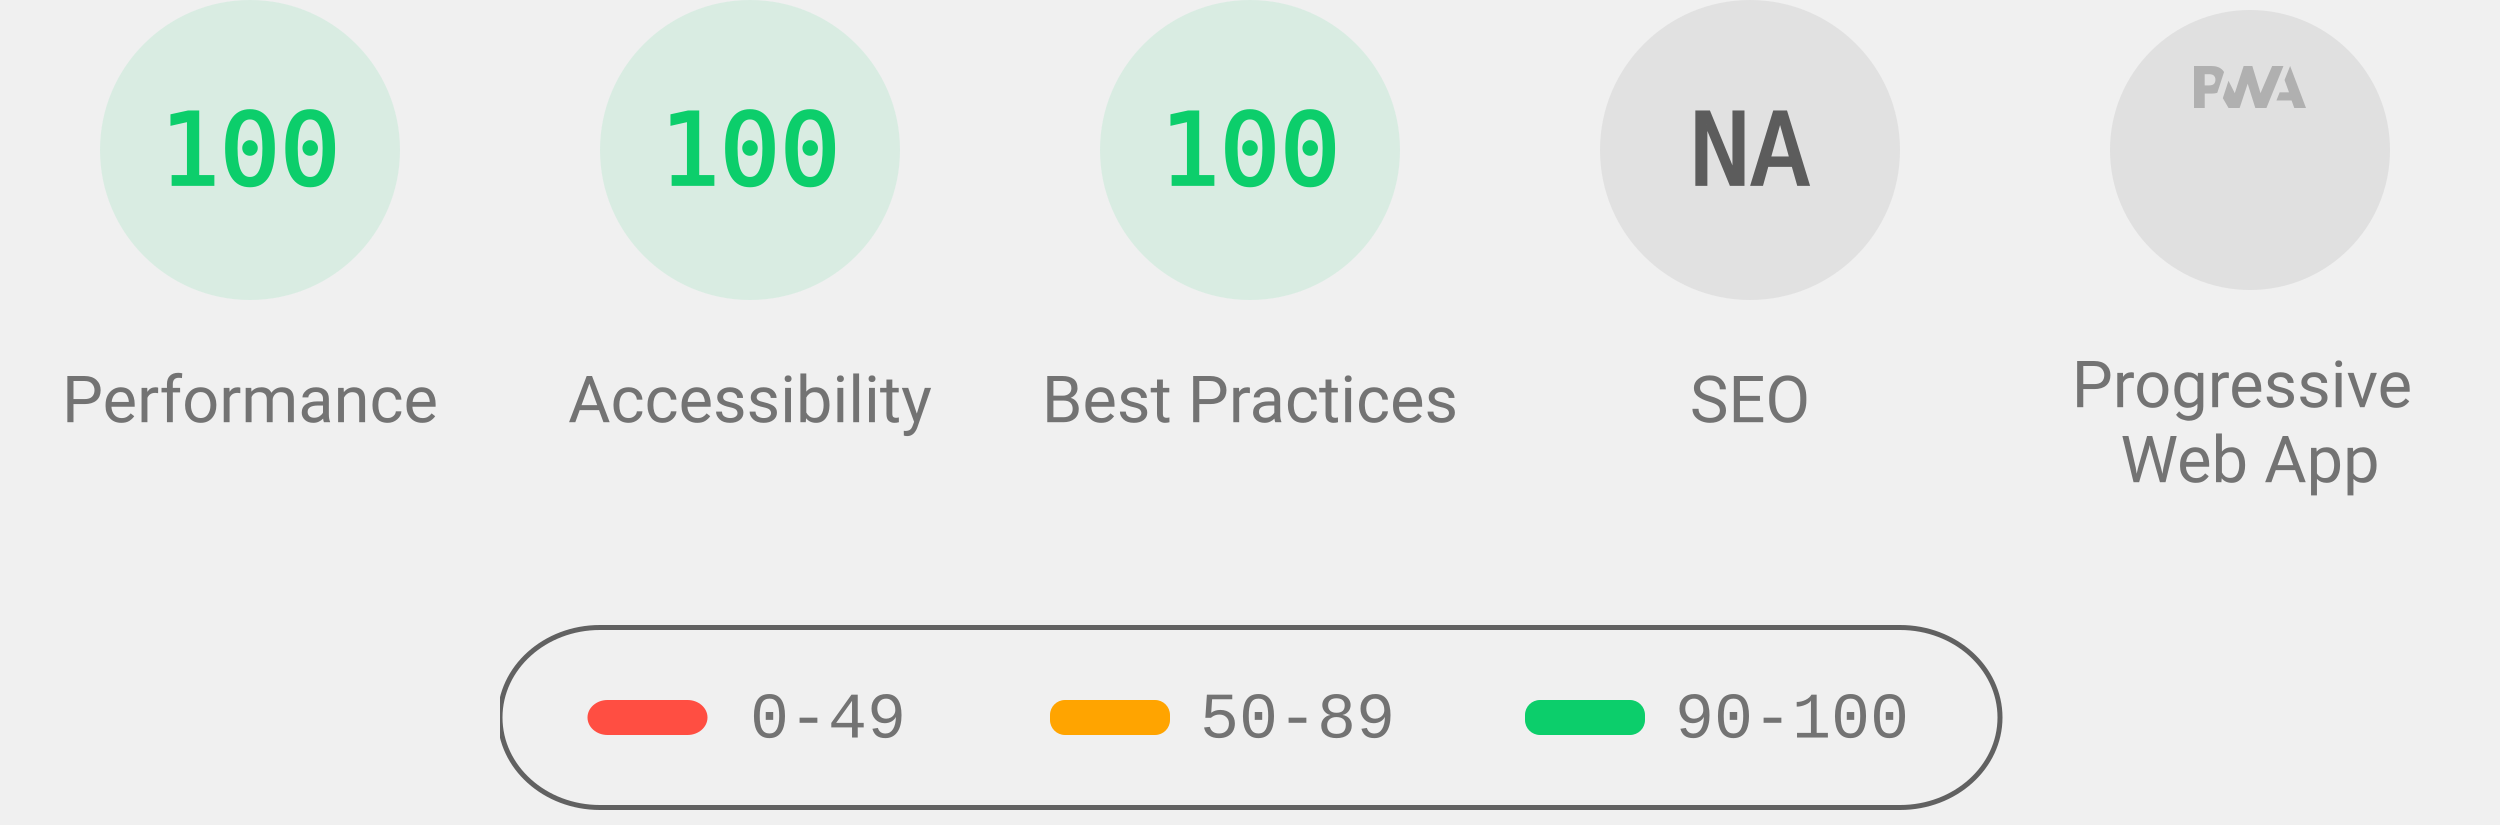
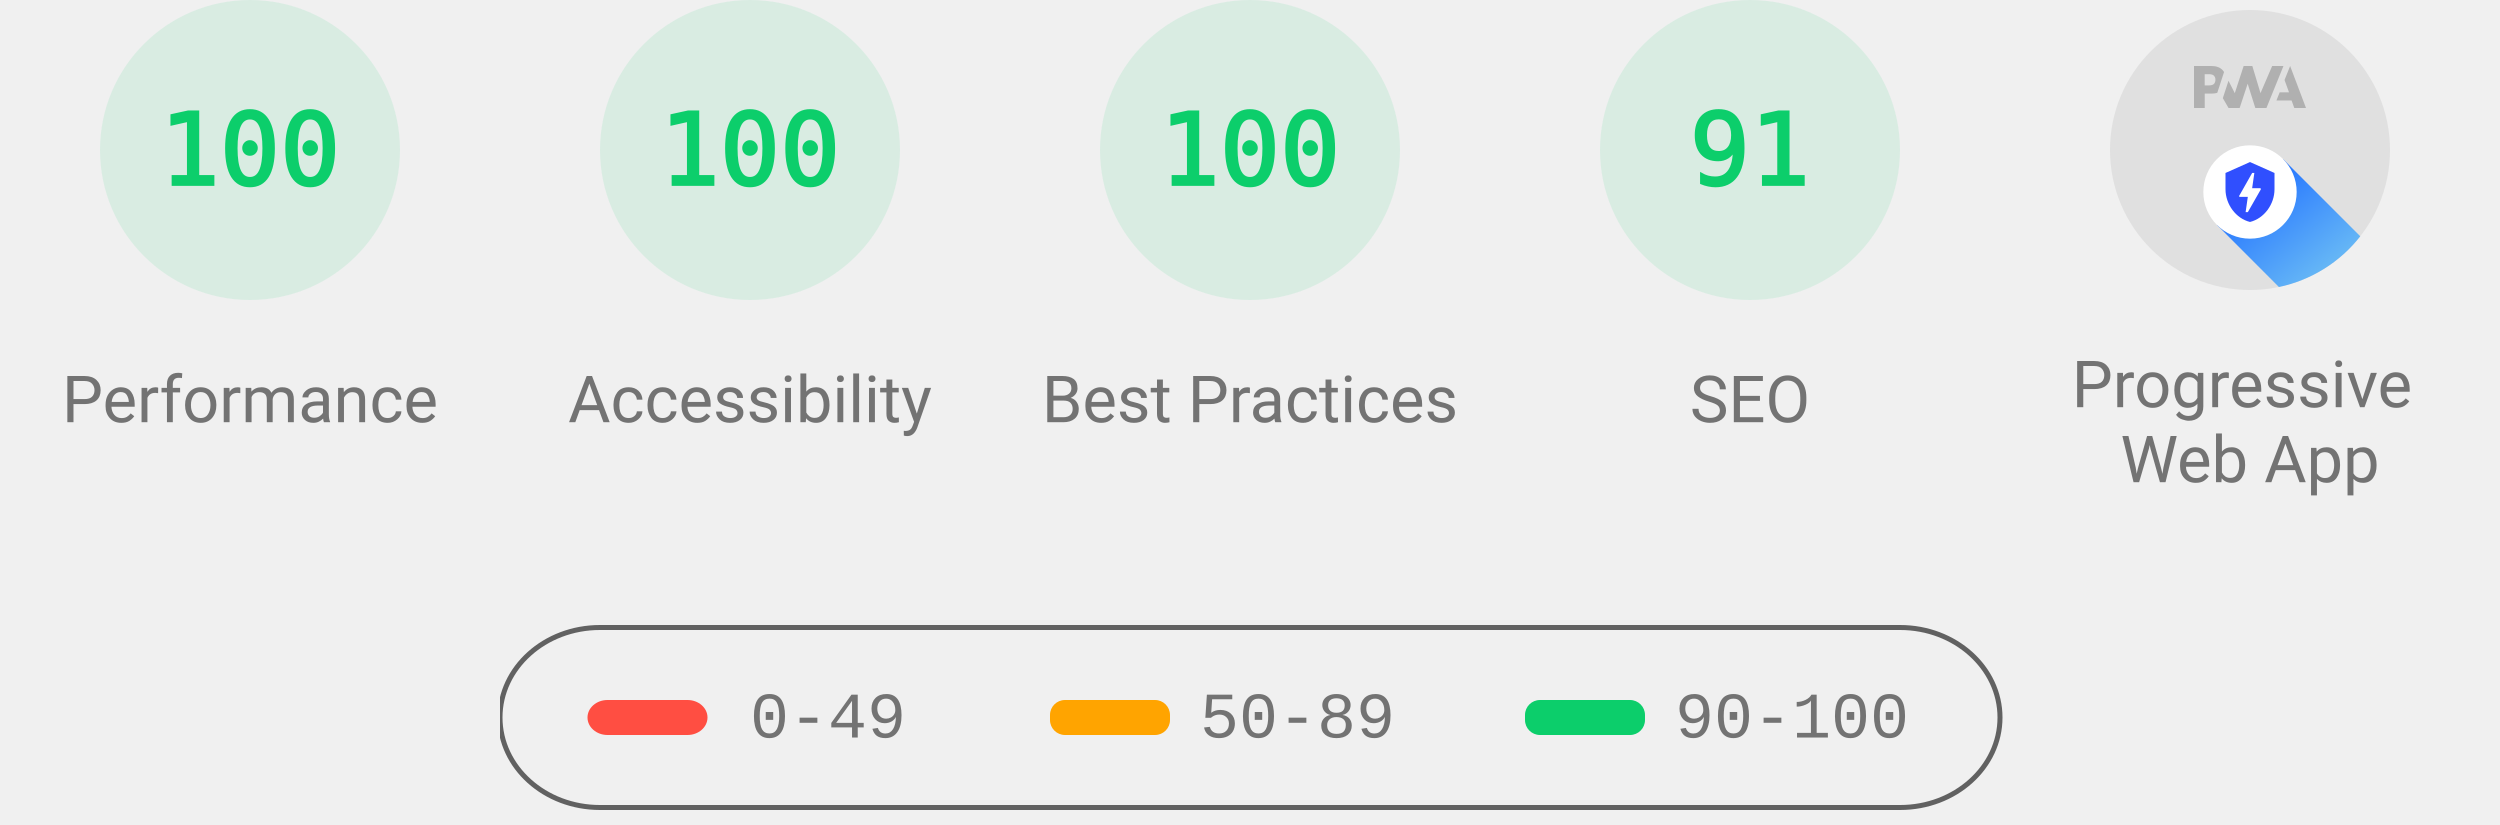
<svg xmlns="http://www.w3.org/2000/svg" class="theme--agnostic" fill="none" width="1000" height="330">
  <style>
			.gauge-base {
				opacity: 0.1
			}

			.gauge-arc {
				fill: none;
				animation-delay: 250ms;
				stroke-linecap: round;
				transform: rotate(-90deg);
				transform-origin: 100px 60px;
				animation: load-gauge 1s ease forwards
			}

			.guage-text {
				font-size: 40px;
				font-family: monospace;
				text-align: center
			}

			.guage-red {
				color: #ff4e42;
				fill: #ff4e42;
				stroke: #ff4e42
			}
			.guage-orange {
				color: #ffa400;
				fill: #ffa400;
				stroke: #ffa400
			}
			.guage-green {
				color: #0cce6b;
				fill: #0cce6b;
				stroke: #0cce6b
			}
			.theme--agnostic .guage-undefined {
				color: #5c5c5c;
				fill: #5c5c5c;
				stroke: #5c5c5c
			}
			.theme--light .guage-undefined {
				color: #1e1e1e;
				fill: #1e1e1e;
				stroke: #1e1e1e
			}
			.theme--dark .guage-undefined {
				color: #f5f5f5;
				fill: #f5f5f5;
				stroke: #f5f5f5
			}

			.guage-title {
				stroke: none;
				font-size: 26px;
				line-height: 26px;
				font-family: Roboto, Halvetica, Arial, sans-serif
			}
			.metric.guage-title {
				font-family: 'Courier New', Courier, monospace
			}
			.theme--agnostic .guage-title {
				color: #737373;
				fill: #737373
			}
			.theme--light .guage-title {
				color: #212121;
				fill: #212121
			}
			.theme--dark .guage-title {
				color: #f5f5f5;
				fill: #f5f5f5
			}

			@keyframes load-gauge {
				from {
					stroke-dasharray: 0 352.858
				}
			}
			.lh-gauge--pwa__disc {
				fill: #e0e0e0
			}
			.lh-gauge--pwa__logo {
				position: relative;
				fill: #b0b0b0
			}
			.lh-gauge--pwa__invisible {
				display: none
			}
			.lh-gauge--pwa__visible {
				display: inline
			}
			.guage-invisible {
				display: none
			}
			.lh-gauge--pwa__logo--primary-color {
				fill: #304ffe
			}
			.theme--agnostic .lh-gauge--pwa__logo--secondary-color {
				fill: #787878
			}
			.theme--light .lh-gauge--pwa__logo--secondary-color {
				fill: #3d3d3d
			}
			.theme--dark .lh-gauge--pwa__logo--secondary-color {
				fill: #d8b6b6
			}
			.theme--light #svg_2 {
				stroke: #00000022
			}
			.theme--agnostic #svg_2 {
				stroke: #616161
			}
			.theme--light #svg_2 {
				stroke: #00000022
			}
			.theme--dark #svg_2 {
				stroke: #f5f5f566
			}
		</style>
  <svg class="guage-div guage-perf guage-green" viewBox="0 0 200 200" width="200" height="200" x="0" y="0">
    <circle class="gauge-base" r="56" cx="100" cy="60" stroke-width="8" />
    <circle class="gauge-arc guage-arc-1" r="56" cx="100" cy="60" stroke-width="8" style="stroke-dasharray: 351.858, 351.858;" />
    <text class="guage-text" x="100px" y="60px" alignment-baseline="central" dominant-baseline="central" text-anchor="middle">100</text>
    <text class="guage-title" x="100px" y="160px" alignment-baseline="central" dominant-baseline="central" text-anchor="middle">Performance</text>
  </svg>,<svg class="guage-div guage-perf guage-green" viewBox="0 0 200 200" width="200" height="200" x="200" y="0">
    <circle class="gauge-base" r="56" cx="100" cy="60" stroke-width="8" />
    <circle class="gauge-arc guage-arc-1" r="56" cx="100" cy="60" stroke-width="8" style="stroke-dasharray: 351.858, 351.858;" />
    <text class="guage-text" x="100px" y="60px" alignment-baseline="central" dominant-baseline="central" text-anchor="middle">100</text>
    <text class="guage-title" x="100px" y="160px" alignment-baseline="central" dominant-baseline="central" text-anchor="middle">Accessibility</text>
  </svg>,<svg class="guage-div guage-perf guage-green" viewBox="0 0 200 200" width="200" height="200" x="400" y="0">
    <circle class="gauge-base" r="56" cx="100" cy="60" stroke-width="8" />
    <circle class="gauge-arc guage-arc-1" r="56" cx="100" cy="60" stroke-width="8" style="stroke-dasharray: 351.858, 351.858;" />
    <text class="guage-text" x="100px" y="60px" alignment-baseline="central" dominant-baseline="central" text-anchor="middle">100</text>
    <text class="guage-title" x="100px" y="160px" alignment-baseline="central" dominant-baseline="central" text-anchor="middle">Best Practices</text>
-   </svg>,<svg class="guage-div guage-perf guage-undefined" viewBox="0 0 200 200" width="200" height="200" x="600" y="0">
-     <circle class="gauge-base" r="56" cx="100" cy="60" stroke-width="8" />
-     <circle class="gauge-arc guage-arc-1" r="56" cx="100" cy="60" stroke-width="8" style="stroke-dasharray: 351.858, 351.858;" />
-     <text class="guage-text" x="100px" y="60px" alignment-baseline="central" dominant-baseline="central" text-anchor="middle">NA</text>
+   </svg>,<svg class="guage-div guage-perf guage-green" viewBox="0 0 200 200" width="200" height="200" x="600" y="0">
+     <circle class="gauge-base" r="56" cx="100" cy="60" stroke-width="8" />
+     <circle class="gauge-arc guage-arc-1" r="56" cx="100" cy="60" stroke-width="8" style="stroke-dasharray: 320.191, 351.858;" />
+     <text class="guage-text" x="100px" y="60px" alignment-baseline="central" dominant-baseline="central" text-anchor="middle">91</text>
    <text class="guage-title" x="100px" y="160px" alignment-baseline="central" dominant-baseline="central" text-anchor="middle">SEO</text>
  </svg>,<svg class="guage-div guage-pwa" viewBox="0 0 200 200" width="200" height="200" x="800" y="0">
    <svg viewBox="0 0 60 60" width="112" height="112" x="44" y="4">
      <defs>
        <linearGradient id="lh-gauge--pwa__check-circle__gradient-0" x1="50%" y1="0%" x2="50%" y2="100%">
          <stop stop-color="#00C852" offset="0%" />
          <stop stop-color="#009688" offset="100%" />
        </linearGradient>
        <linearGradient id="lh-gauge--pwa__installable__shadow-gradient-0" x1="76.056%" x2="24.111%" y1="82.995%" y2="24.735%">
          <stop stop-color="#A5D6A7" offset="0%" />
          <stop stop-color="#80CBC4" offset="100%" />
        </linearGradient>
        <linearGradient id="lh-gauge--pwa__fast-reliable__shadow-gradient-0" x1="76.056%" y1="82.995%" x2="25.678%" y2="26.493%">
          <stop stop-color="#64B5F6" offset="0%" />
          <stop stop-color="#2979FF" offset="100%" />
        </linearGradient>
        <g id="lh-gauge--pwa__fast-reliable-badge-0">
          <circle fill="#FFFFFF" cx="10" cy="10" r="10" />
          <path fill="#304FFE" d="M10 3.58l5.25 2.34v3.5c0 3.23-2.24 6.26-5.25 7-3.01-.74-5.25-3.77-5.25-7v-3.5L10 3.58zm-.47 10.74l2.76-4.83.03-.07c.04-.08 0-.24-.22-.24h-1.64l.47-3.26h-.47l-2.7 4.77c-.02.01.05-.1-.04.05-.09.16-.1.31.18.31h1.63l-.47 3.27h.47z" />
        </g>
        <g id="lh-gauge--pwa__installable-badge-0">
          <circle fill="#FFFFFF" cx="10" cy="10" r="10" />
          <path fill="#009688" d="M10 4.167A5.835 5.835 0 0 0 4.167 10 5.835 5.835 0 0 0 10 15.833 5.835 5.835 0 0 0 15.833 10 5.835 5.835 0 0 0 10 4.167zm2.917 6.416h-2.334v2.334H9.417v-2.334H7.083V9.417h2.334V7.083h1.166v2.334h2.334v1.166z" />
        </g>
      </defs>
      <g stroke="none" fill-rule="nonzero">
        <circle class="lh-gauge--pwa__disc" cx="30" cy="30" r="30" />
        <g class="lh-gauge--pwa__logo">
          <path d="M35.66 19.39l.7-1.75h2L37.4 15 38.6 12l3.4 9h-2.51l-.58-1.61z" />
          <path d="M33.52 21l3.65-9h-2.42l-2.5 5.82L30.5 12h-1.86l-1.9 5.82-1.35-2.65-1.21 3.72L25.4 21h2.38l1.72-5.2 1.64 5.2z" />
          <path fill-rule="nonzero" d="M20.3 17.91h1.48c.45 0 .85-.05 1.2-.15l.39-1.18 1.07-3.3a2.64 2.64 0 0 0-.28-.37c-.55-.6-1.36-.91-2.42-.91H18v9h2.3V17.9zm1.96-3.84c.22.22.33.5.33.87 0 .36-.1.65-.29.87-.2.23-.59.35-1.15.35h-.86v-2.41h.87c.52 0 .89.1 1.1.32z" />
        </g>
        <rect class="lh-gauge--pwa__component lh-gauge--pwa__na-line lh-gauge--pwa__invisible" fill="#FFFFFF" x="20" y="32" width="20" height="4" rx="2" />
-         <g class="lh-gauge--pwa__component lh-gauge--pwa__fast-reliable-badge lh-gauge--pwa__invisible" transform="translate(20, 29)">
+         <g class="lh-gauge--pwa__component lh-gauge--pwa__fast-reliable-badge lh-gauge--pwa__visible" transform="translate(20, 29)">
          <path fill="url(#lh-gauge--pwa__fast-reliable__shadow-gradient-0)" d="M33.63 19.49A30 30 0 0 1 16.2 30.36L3 17.14 17.14 3l16.49 16.49z" />
          <use href="#lh-gauge--pwa__fast-reliable-badge-0" />
        </g>
        <g class="lh-gauge--pwa__component lh-gauge--pwa__installable-badge lh-gauge--pwa__invisible" transform="translate(20, 29)">
          <path fill="url(#lh-gauge--pwa__installable__shadow-gradient-0)" d="M33.629 19.487c-4.272 5.453-10.391 9.39-17.415 10.869L3 17.142 17.142 3 33.63 19.487z" />
          <use href="#lh-gauge--pwa__installable-badge-0" />
        </g>
        <g class="lh-gauge--pwa__component lh-gauge--pwa__fast-reliable-installable-badges lh-gauge--pwa__invisible">
          <g transform="translate(8, 29)">
            <path fill="url(#lh-gauge--pwa__fast-reliable__shadow-gradient-0)" d="M16.321 30.463L3 17.143 17.142 3l22.365 22.365A29.864 29.864 0 0 1 22 31c-1.942 0-3.84-.184-5.679-.537z" />
            <use href="#lh-gauge--pwa__fast-reliable-badge-0" />
          </g>
          <g transform="translate(32, 29)">
            <path fill="url(#lh-gauge--pwa__installable__shadow-gradient-0)" d="M25.982 11.84a30.107 30.107 0 0 1-13.08 15.203L3 17.143 17.142 3l8.84 8.84z" />
            <use href="#lh-gauge--pwa__installable-badge-0" />
          </g>
        </g>
        <g class="lh-gauge--pwa__component lh-gauge--pwa__check-circle lh-gauge--pwa__invisible" transform="translate(18, 28)">
          <circle fill="#FFFFFF" cx="12" cy="12" r="12" />
          <path fill="url(#lh-gauge--pwa__check-circle__gradient-0)" d="M12 2a10 10 0 1 0 0 20 10 10 0 0 0 0-20zm-2 15l-5-5 1.41-1.41L10 14.17l7.59-7.59L19 8l-9 9z" />
        </g>
      </g>
    </svg>
    <text class="guage-title" y="160px" alignment-baseline="central" dominant-baseline="central" text-anchor="middle">
      <tspan x="100px" dy="-6px">Progressive</tspan>
      <tspan x="100px" dy="30px">Web App</tspan>
    </text>
  </svg>
  <svg width="604" height="76" x="200" y="250">
    <g>
      <rect fill="none" id="canvas_background" height="80" width="604" y="-1" x="-1" />
      <g display="none" overflow="visible" y="0" x="0" height="100%" width="100%" id="canvasGrid">
        <rect fill="url(#gridpattern)" stroke-width="0" y="0" x="0" height="100%" width="100%" />
      </g>
    </g>
    <g>
      <rect fill-opacity="0" stroke-width="2" rx="40" id="svg_2" height="72" width="600" y="1" x="0" fill="#000000" />
      <rect stroke="#000" rx="8" id="svg_3" height="14" width="48" y="30" x="35" stroke-opacity="null" stroke-width="0" fill="#ff4e42" />
      <rect stroke="#000" rx="6" id="svg_4" height="14" width="48" y="30" x="220" stroke-opacity="null" stroke-width="0" fill="#ffa400" />
      <rect stroke="#000" rx="6" id="svg_5" height="14" width="48" y="30" x="410" stroke-opacity="null" stroke-width="0" fill="#0cce6b" />
      <text class="metric guage-title" xml:space="preserve" text-anchor="start" font-size="26" id="svg_6" y="45" x="100" stroke-opacity="null" stroke-width="0" stroke="#000">0-49</text>
      <text class="metric guage-title" xml:space="preserve" text-anchor="start" font-size="26" id="svg_7" y="45" x="280" stroke-opacity="null" stroke-width="0" stroke="#000">50-89</text>
      <text class="metric guage-title" xml:space="preserve" text-anchor="start" font-size="26" id="svg_8" y="45" x="470" stroke-opacity="null" stroke-width="0" stroke="#000">90-100</text>
    </g>
  </svg>
</svg>
